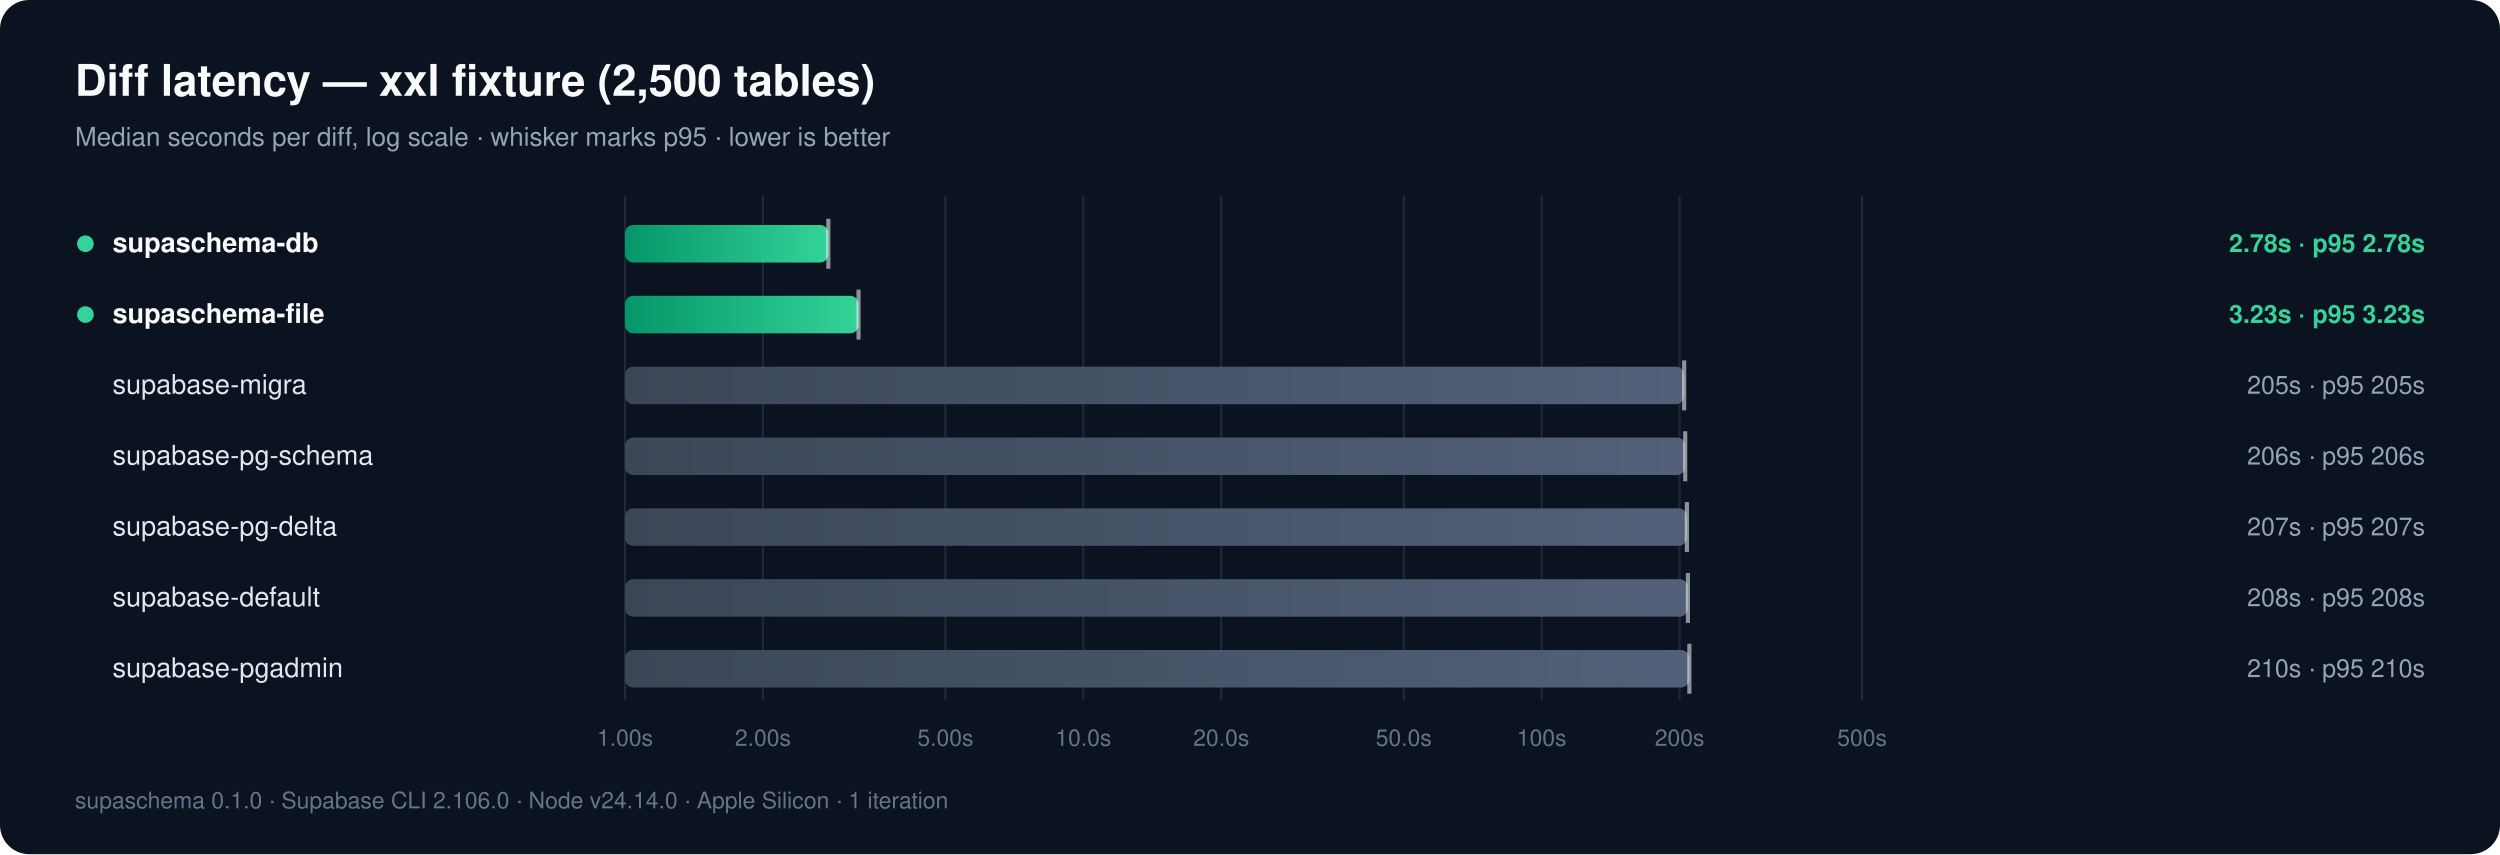
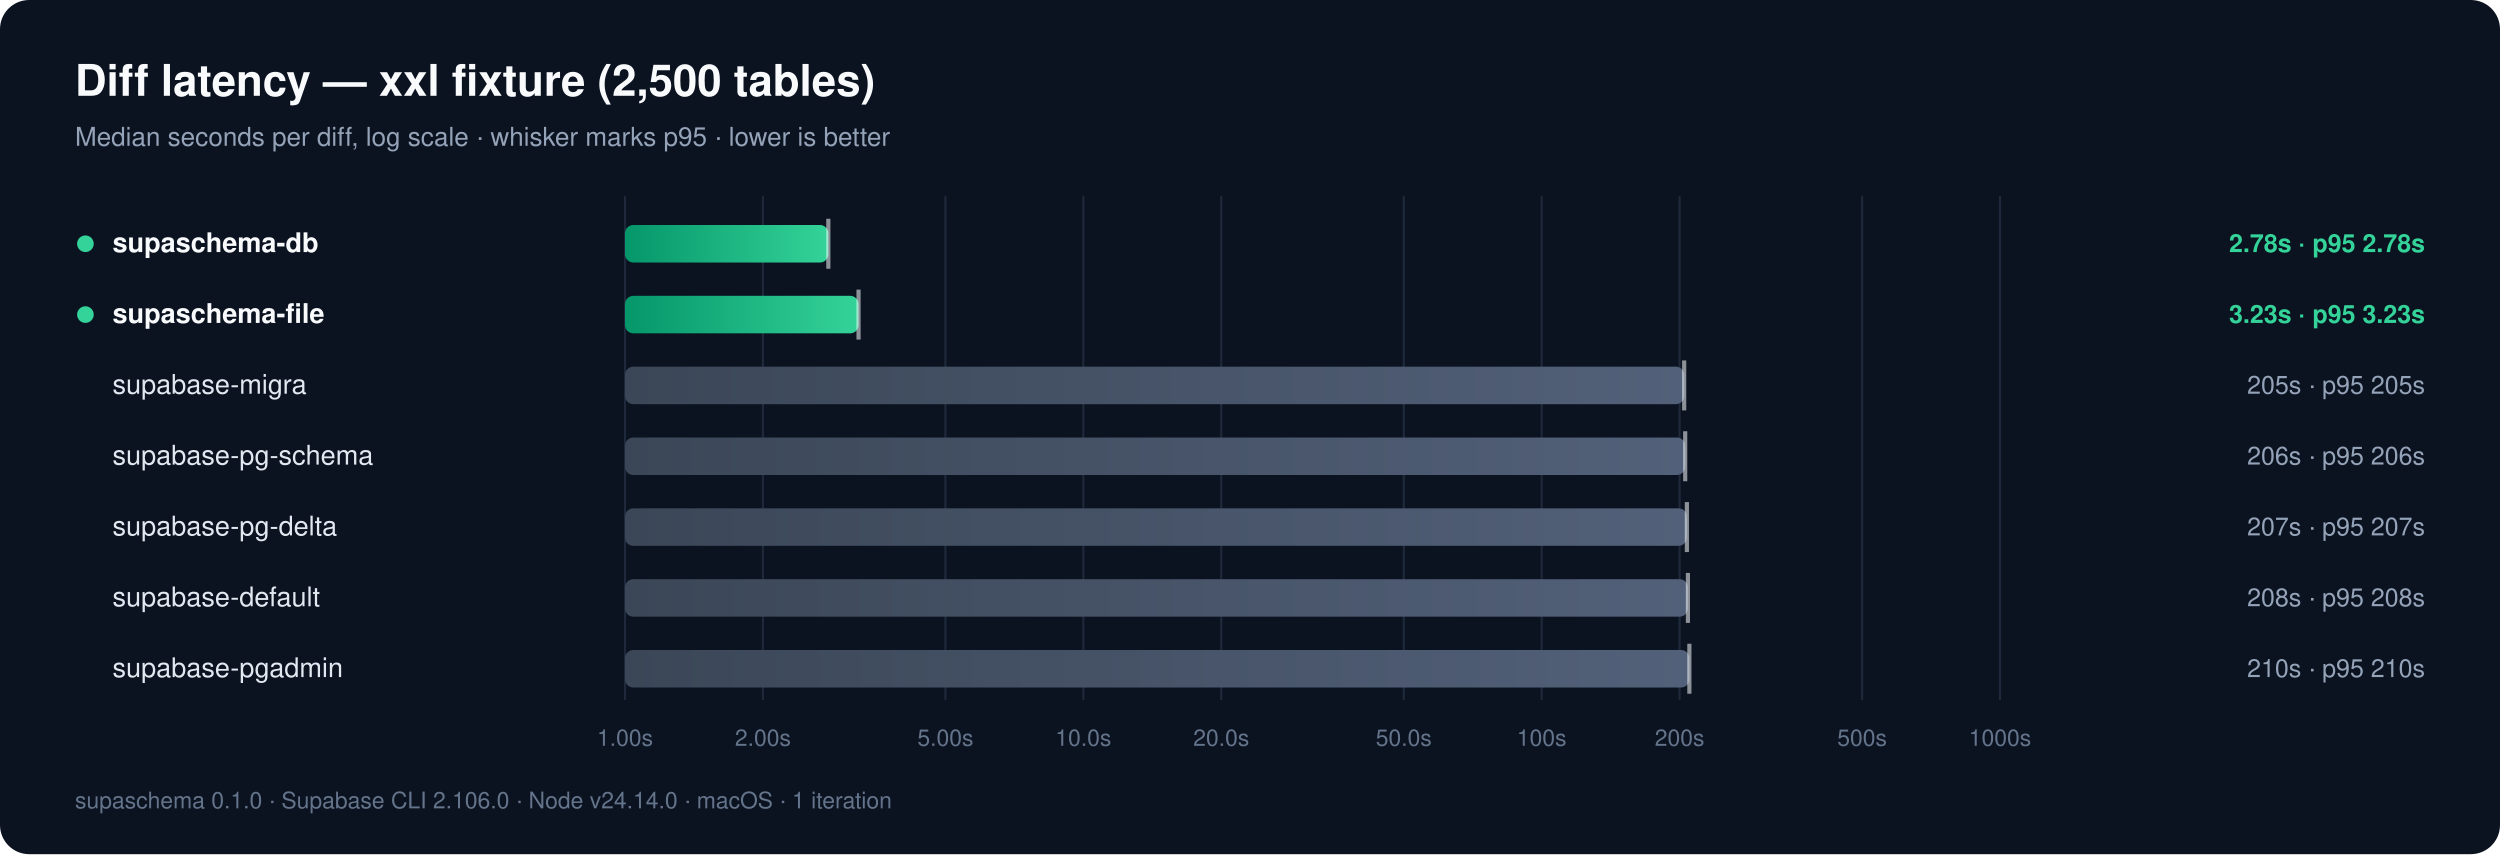
<svg xmlns="http://www.w3.org/2000/svg" width="1200" height="410" viewBox="0 0 1200 410" role="img">
  <defs>
    <linearGradient id="supaGradient" x1="0" y1="0" x2="1" y2="0">
      <stop offset="0%" stop-color="#059669" />
      <stop offset="100%" stop-color="#34d399" />
    </linearGradient>
    <linearGradient id="slateGradient" x1="0" y1="0" x2="1" y2="0">
      <stop offset="0%" stop-color="#3b4757" />
      <stop offset="100%" stop-color="#526079" />
    </linearGradient>
  </defs>
  <rect width="100%" height="100%" rx="14" fill="#0b1220" />
  <text x="36.0" y="46.0" fill="#f8fafc" font-family="ui-sans-serif, system-ui, 'Segoe UI', Helvetica, Arial, sans-serif" font-size="21" font-weight="700">Diff latency — xxl fixture (2,500 tables)</text>
  <text x="36.0" y="70.0" fill="#94a3b8" font-family="ui-sans-serif, system-ui, 'Segoe UI', Helvetica, Arial, sans-serif" font-size="12.5" font-weight="400">Median seconds per diff, log scale · whisker marks p95 · lower is better</text>
  <line x1="300.0" y1="94" x2="300.0" y2="336" stroke="#1e293b" stroke-width="1" />
  <text x="300.0" y="358.0" fill="#64748b" font-family="ui-sans-serif, system-ui, 'Segoe UI', Helvetica, Arial, sans-serif" font-size="11" font-weight="400" text-anchor="middle">1.00s</text>
  <line x1="366.2" y1="94" x2="366.2" y2="336" stroke="#1e293b" stroke-width="1" />
  <text x="366.2" y="358.0" fill="#64748b" font-family="ui-sans-serif, system-ui, 'Segoe UI', Helvetica, Arial, sans-serif" font-size="11" font-weight="400" text-anchor="middle">2.00s</text>
  <line x1="453.8" y1="94" x2="453.8" y2="336" stroke="#1e293b" stroke-width="1" />
  <text x="453.8" y="358.0" fill="#64748b" font-family="ui-sans-serif, system-ui, 'Segoe UI', Helvetica, Arial, sans-serif" font-size="11" font-weight="400" text-anchor="middle">5.00s</text>
  <line x1="520.0" y1="94" x2="520.0" y2="336" stroke="#1e293b" stroke-width="1" />
  <text x="520.0" y="358.0" fill="#64748b" font-family="ui-sans-serif, system-ui, 'Segoe UI', Helvetica, Arial, sans-serif" font-size="11" font-weight="400" text-anchor="middle">10.0s</text>
  <line x1="586.2" y1="94" x2="586.2" y2="336" stroke="#1e293b" stroke-width="1" />
  <text x="586.2" y="358.0" fill="#64748b" font-family="ui-sans-serif, system-ui, 'Segoe UI', Helvetica, Arial, sans-serif" font-size="11" font-weight="400" text-anchor="middle">20.0s</text>
  <line x1="673.8" y1="94" x2="673.8" y2="336" stroke="#1e293b" stroke-width="1" />
  <text x="673.8" y="358.0" fill="#64748b" font-family="ui-sans-serif, system-ui, 'Segoe UI', Helvetica, Arial, sans-serif" font-size="11" font-weight="400" text-anchor="middle">50.0s</text>
  <line x1="740.0" y1="94" x2="740.0" y2="336" stroke="#1e293b" stroke-width="1" />
  <text x="740.0" y="358.0" fill="#64748b" font-family="ui-sans-serif, system-ui, 'Segoe UI', Helvetica, Arial, sans-serif" font-size="11" font-weight="400" text-anchor="middle">100s</text>
  <line x1="806.2" y1="94" x2="806.2" y2="336" stroke="#1e293b" stroke-width="1" />
  <text x="806.2" y="358.0" fill="#64748b" font-family="ui-sans-serif, system-ui, 'Segoe UI', Helvetica, Arial, sans-serif" font-size="11" font-weight="400" text-anchor="middle">200s</text>
  <line x1="893.8" y1="94" x2="893.8" y2="336" stroke="#1e293b" stroke-width="1" />
  <text x="893.8" y="358.0" fill="#64748b" font-family="ui-sans-serif, system-ui, 'Segoe UI', Helvetica, Arial, sans-serif" font-size="11" font-weight="400" text-anchor="middle">500s</text>
+   <line x1="960.0" y1="94" x2="960.0" y2="336" stroke="#1e293b" stroke-width="1" />
+   <text x="960.0" y="358.0" fill="#64748b" font-family="ui-sans-serif, system-ui, 'Segoe UI', Helvetica, Arial, sans-serif" font-size="11" font-weight="400" text-anchor="middle">1000s</text>
  <circle cx="41" cy="117" r="4" fill="#34d399" />
  <text x="54.0" y="121.0" fill="#f8fafc" font-family="ui-sans-serif, system-ui, 'Segoe UI', Helvetica, Arial, sans-serif" font-size="13" font-weight="650">supaschema-db</text>
  <rect x="300" y="108" width="97.6" height="18" rx="4" fill="url(#supaGradient)" />
  <line x1="397.6" y1="105" x2="397.6" y2="129" stroke="#f8fafc" stroke-opacity="0.55" stroke-width="2" />
  <text x="1164.0" y="121.0" fill="#34d399" font-family="ui-sans-serif, system-ui, 'Segoe UI', Helvetica, Arial, sans-serif" font-size="12" font-weight="650" text-anchor="end">2.78s  ·  p95 2.78s</text>
  <circle cx="41" cy="151" r="4" fill="#34d399" />
  <text x="54.0" y="155.0" fill="#f8fafc" font-family="ui-sans-serif, system-ui, 'Segoe UI', Helvetica, Arial, sans-serif" font-size="13" font-weight="650">supaschema-file</text>
  <rect x="300" y="142" width="112.1" height="18" rx="4" fill="url(#supaGradient)" />
  <line x1="412.1" y1="139" x2="412.1" y2="163" stroke="#f8fafc" stroke-opacity="0.55" stroke-width="2" />
  <text x="1164.0" y="155.0" fill="#34d399" font-family="ui-sans-serif, system-ui, 'Segoe UI', Helvetica, Arial, sans-serif" font-size="12" font-weight="650" text-anchor="end">3.23s  ·  p95 3.23s</text>
  <text x="54.0" y="189.0" fill="#e2e8f0" font-family="ui-sans-serif, system-ui, 'Segoe UI', Helvetica, Arial, sans-serif" font-size="13" font-weight="450">supabase-migra</text>
  <rect x="300" y="176" width="508.4" height="18" rx="4" fill="url(#slateGradient)" />
  <line x1="808.4" y1="173" x2="808.4" y2="197" stroke="#f8fafc" stroke-opacity="0.55" stroke-width="2" />
  <text x="1164.0" y="189.0" fill="#94a3b8" font-family="ui-sans-serif, system-ui, 'Segoe UI', Helvetica, Arial, sans-serif" font-size="12" font-weight="450" text-anchor="end">205s  ·  p95 205s</text>
  <text x="54.0" y="223.0" fill="#e2e8f0" font-family="ui-sans-serif, system-ui, 'Segoe UI', Helvetica, Arial, sans-serif" font-size="13" font-weight="450">supabase-pg-schema</text>
  <rect x="300" y="210" width="508.9" height="18" rx="4" fill="url(#slateGradient)" />
  <line x1="808.9" y1="207" x2="808.9" y2="231" stroke="#f8fafc" stroke-opacity="0.55" stroke-width="2" />
  <text x="1164.0" y="223.0" fill="#94a3b8" font-family="ui-sans-serif, system-ui, 'Segoe UI', Helvetica, Arial, sans-serif" font-size="12" font-weight="450" text-anchor="end">206s  ·  p95 206s</text>
  <text x="54.0" y="257.0" fill="#e2e8f0" font-family="ui-sans-serif, system-ui, 'Segoe UI', Helvetica, Arial, sans-serif" font-size="13" font-weight="450">supabase-pg-delta</text>
  <rect x="300" y="244" width="509.7" height="18" rx="4" fill="url(#slateGradient)" />
  <line x1="809.7" y1="241" x2="809.7" y2="265" stroke="#f8fafc" stroke-opacity="0.55" stroke-width="2" />
  <text x="1164.0" y="257.0" fill="#94a3b8" font-family="ui-sans-serif, system-ui, 'Segoe UI', Helvetica, Arial, sans-serif" font-size="12" font-weight="450" text-anchor="end">207s  ·  p95 207s</text>
  <text x="54.0" y="291.0" fill="#e2e8f0" font-family="ui-sans-serif, system-ui, 'Segoe UI', Helvetica, Arial, sans-serif" font-size="13" font-weight="450">supabase-default</text>
  <rect x="300" y="278" width="510.2" height="18" rx="4" fill="url(#slateGradient)" />
  <line x1="810.2" y1="275" x2="810.2" y2="299" stroke="#f8fafc" stroke-opacity="0.55" stroke-width="2" />
  <text x="1164.0" y="291.0" fill="#94a3b8" font-family="ui-sans-serif, system-ui, 'Segoe UI', Helvetica, Arial, sans-serif" font-size="12" font-weight="450" text-anchor="end">208s  ·  p95 208s</text>
  <text x="54.0" y="325.0" fill="#e2e8f0" font-family="ui-sans-serif, system-ui, 'Segoe UI', Helvetica, Arial, sans-serif" font-size="13" font-weight="450">supabase-pgadmin</text>
  <rect x="300" y="312" width="510.9" height="18" rx="4" fill="url(#slateGradient)" />
  <line x1="810.9" y1="309" x2="810.9" y2="333" stroke="#f8fafc" stroke-opacity="0.55" stroke-width="2" />
  <text x="1164.0" y="325.0" fill="#94a3b8" font-family="ui-sans-serif, system-ui, 'Segoe UI', Helvetica, Arial, sans-serif" font-size="12" font-weight="450" text-anchor="end">210s  ·  p95 210s</text>
-   <text x="36.0" y="388.0" fill="#64748b" font-family="ui-sans-serif, system-ui, 'Segoe UI', Helvetica, Arial, sans-serif" font-size="11" font-weight="400">supaschema 0.1.0  ·  Supabase CLI 2.106.0  ·  Node v24.14.0  ·  Apple Silicon  ·  1 iteration</text>
+   <text x="36.0" y="388.0" fill="#64748b" font-family="ui-sans-serif, system-ui, 'Segoe UI', Helvetica, Arial, sans-serif" font-size="11" font-weight="400">supaschema 0.1.0  ·  Supabase CLI 2.106.0  ·  Node v24.14.0  ·  macOS  ·  1 iteration</text>
</svg>
